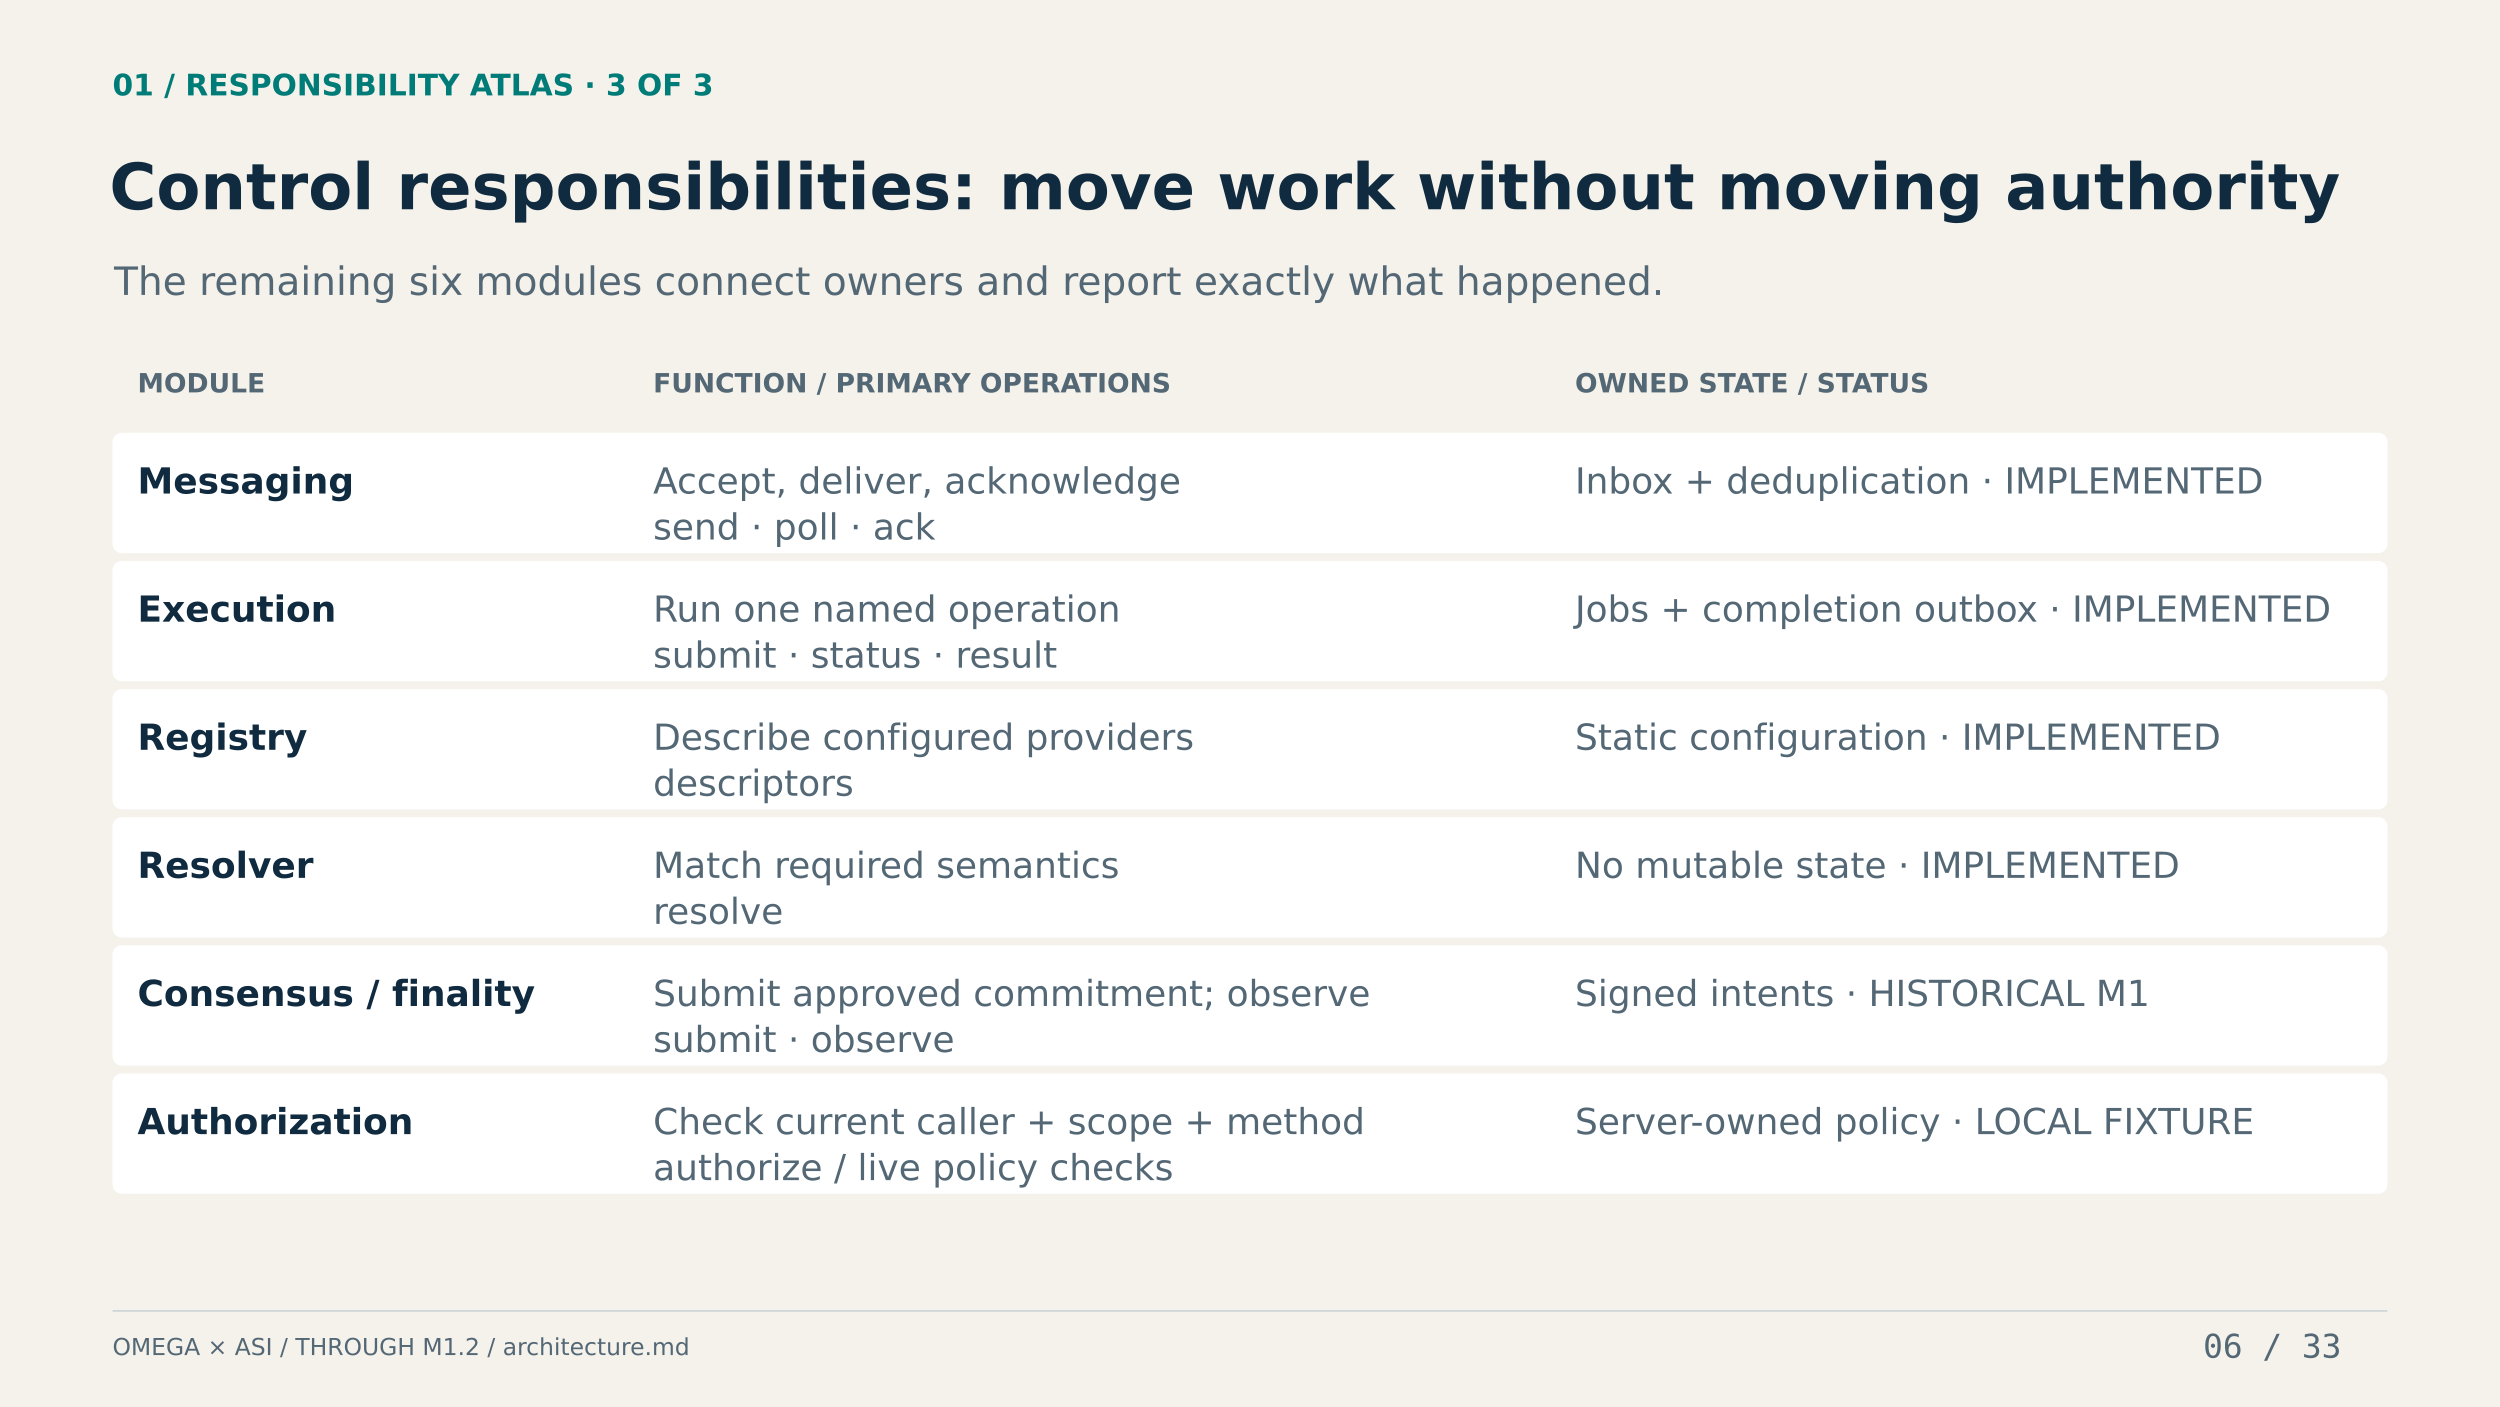
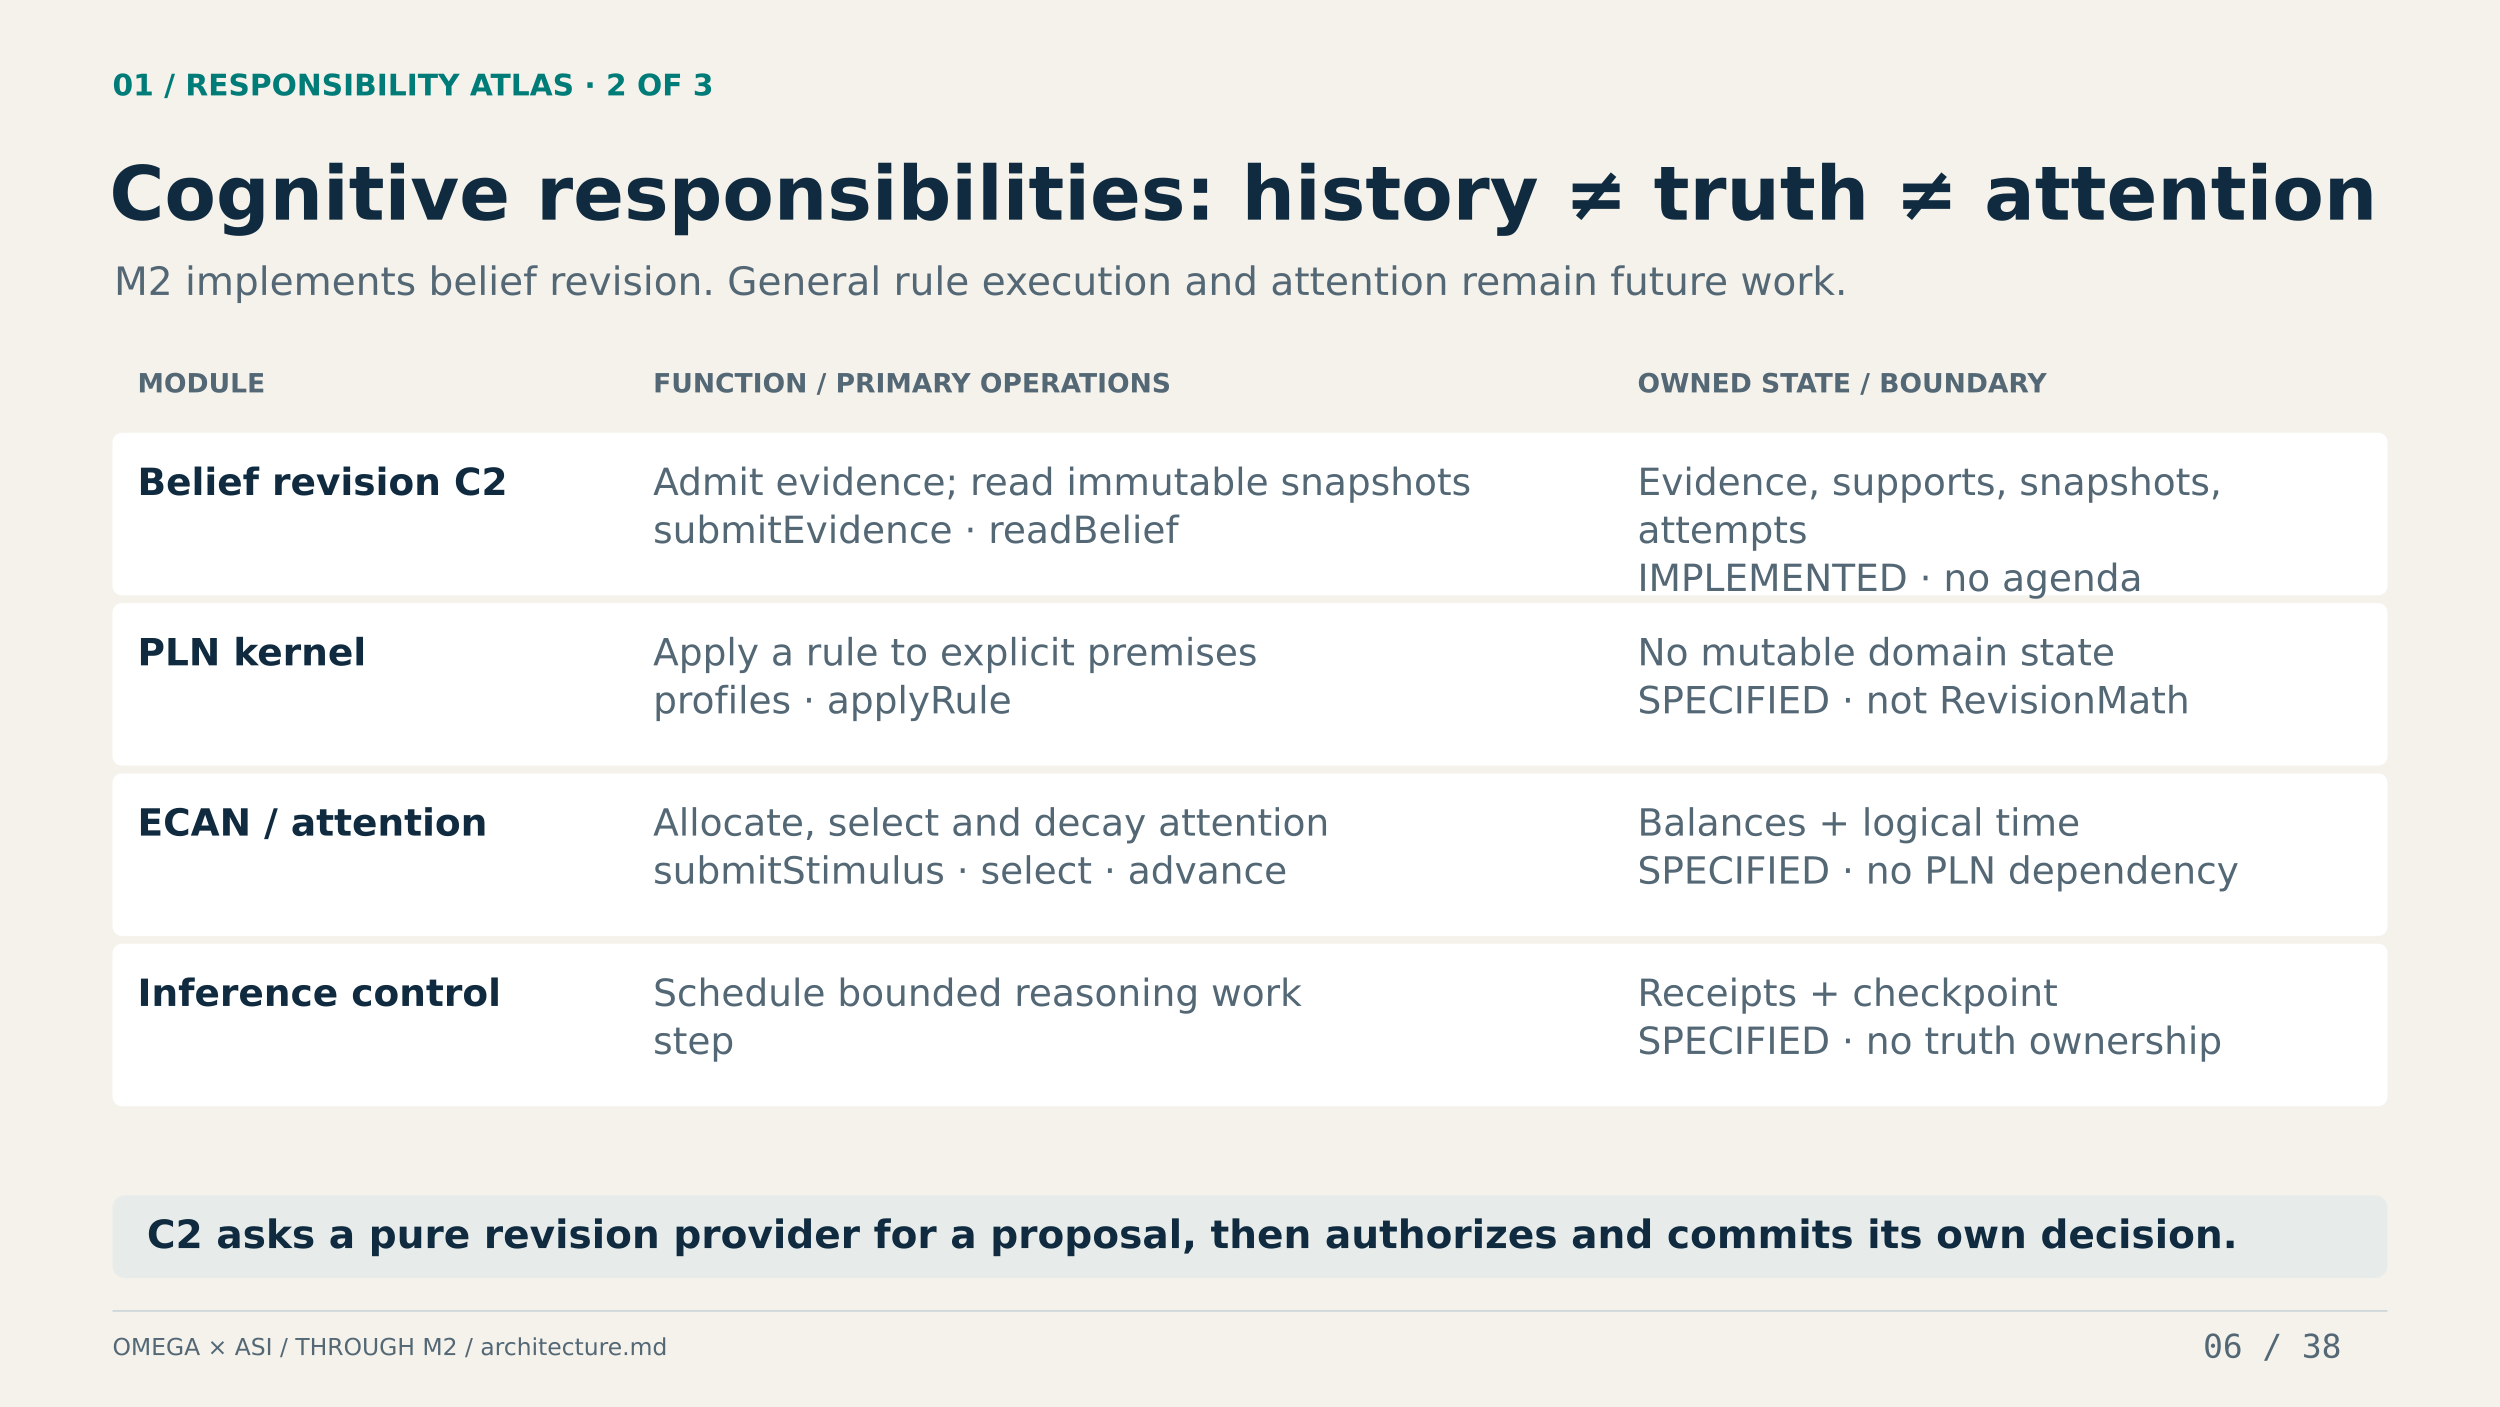
<svg xmlns="http://www.w3.org/2000/svg" width="1600" height="900" viewBox="0 0 1600 900" role="img" aria-labelledby="title desc">
  <rect width="1600" height="900" fill="#F4F2EB" />
-   <text x="72" y="61.05" font-family="DejaVu Sans" font-size="19" font-weight="700" fill="#007C78">01 / RESPONSIBILITY ATLAS · 3 OF 3</text>
-   <text x="70" y="133.95" font-family="DejaVu Sans" font-size="41" font-weight="700" fill="#102B3F">Control responsibilities: move work without moving authority</text>
-   <text x="73" y="188.75" font-family="DejaVu Sans" font-size="25" font-weight="400" fill="#536775">The remaining six modules connect owners and report exactly what happened.</text>
+   <text x="72" y="61.05" font-family="DejaVu Sans" font-size="19" font-weight="700" fill="#007C78">01 / RESPONSIBILITY ATLAS · 2 OF 3</text>
+   <text x="70" y="140.6" font-family="DejaVu Sans" font-size="48" font-weight="700" fill="#102B3F">Cognitive responsibilities: history ≠ truth ≠ attention</text>
+   <text x="73" y="188.75" font-family="DejaVu Sans" font-size="25" font-weight="400" fill="#536775">M2 implements belief revision. General rule execution and attention remain future work.</text>
  <text x="88" y="251.15" font-family="DejaVu Sans" font-size="17" font-weight="700" fill="#536775">MODULE</text>
  <text x="418" y="251.15" font-family="DejaVu Sans" font-size="17" font-weight="700" fill="#536775">FUNCTION / PRIMARY OPERATIONS</text>
-   <text x="1008" y="251.15" font-family="DejaVu Sans" font-size="17" font-weight="700" fill="#536775">OWNED STATE / STATUS</text>
-   <rect x="72" y="277" width="1456" height="77" rx="6" fill="#FFFFFF" />
-   <text x="88" y="315.85" font-family="DejaVu Sans" font-size="23" font-weight="700" fill="#102B3F">Messaging</text>
-   <text x="418" y="315.85" font-family="DejaVu Sans" font-size="23" font-weight="400" fill="#536775">Accept, deliver, acknowledge</text>
-   <text x="418" y="345.29" font-family="DejaVu Sans" font-size="23" font-weight="400" fill="#536775">send · poll · ack</text>
-   <text x="1008" y="315.85" font-family="DejaVu Sans" font-size="23" font-weight="400" fill="#536775">Inbox + deduplication · IMPLEMENTED</text>
-   <rect x="72" y="359" width="1456" height="77" rx="6" fill="#FFFFFF" />
-   <text x="88" y="397.85" font-family="DejaVu Sans" font-size="23" font-weight="700" fill="#102B3F">Execution</text>
-   <text x="418" y="397.85" font-family="DejaVu Sans" font-size="23" font-weight="400" fill="#536775">Run one named operation</text>
-   <text x="418" y="427.29" font-family="DejaVu Sans" font-size="23" font-weight="400" fill="#536775">submit · status · result</text>
-   <text x="1008" y="397.85" font-family="DejaVu Sans" font-size="23" font-weight="400" fill="#536775">Jobs + completion outbox · IMPLEMENTED</text>
-   <rect x="72" y="441" width="1456" height="77" rx="6" fill="#FFFFFF" />
-   <text x="88" y="479.85" font-family="DejaVu Sans" font-size="23" font-weight="700" fill="#102B3F">Registry</text>
-   <text x="418" y="479.85" font-family="DejaVu Sans" font-size="23" font-weight="400" fill="#536775">Describe configured providers</text>
-   <text x="418" y="509.29" font-family="DejaVu Sans" font-size="23" font-weight="400" fill="#536775">descriptors</text>
-   <text x="1008" y="479.85" font-family="DejaVu Sans" font-size="23" font-weight="400" fill="#536775">Static configuration · IMPLEMENTED</text>
-   <rect x="72" y="523" width="1456" height="77" rx="6" fill="#FFFFFF" />
-   <text x="88" y="561.85" font-family="DejaVu Sans" font-size="23" font-weight="700" fill="#102B3F">Resolver</text>
-   <text x="418" y="561.85" font-family="DejaVu Sans" font-size="23" font-weight="400" fill="#536775">Match required semantics</text>
-   <text x="418" y="591.29" font-family="DejaVu Sans" font-size="23" font-weight="400" fill="#536775">resolve</text>
-   <text x="1008" y="561.85" font-family="DejaVu Sans" font-size="23" font-weight="400" fill="#536775">No mutable state · IMPLEMENTED</text>
-   <rect x="72" y="605" width="1456" height="77" rx="6" fill="#FFFFFF" />
-   <text x="88" y="643.85" font-family="DejaVu Sans" font-size="23" font-weight="700" fill="#102B3F">Consensus / finality</text>
-   <text x="418" y="643.85" font-family="DejaVu Sans" font-size="23" font-weight="400" fill="#536775">Submit approved commitment; observe</text>
-   <text x="418" y="673.29" font-family="DejaVu Sans" font-size="23" font-weight="400" fill="#536775">submit · observe</text>
-   <text x="1008" y="643.85" font-family="DejaVu Sans" font-size="23" font-weight="400" fill="#536775">Signed intents · HISTORICAL M1</text>
-   <rect x="72" y="687" width="1456" height="77" rx="6" fill="#FFFFFF" />
-   <text x="88" y="725.85" font-family="DejaVu Sans" font-size="23" font-weight="700" fill="#102B3F">Authorization</text>
-   <text x="418" y="725.85" font-family="DejaVu Sans" font-size="23" font-weight="400" fill="#536775">Check current caller + scope + method</text>
-   <text x="418" y="755.29" font-family="DejaVu Sans" font-size="23" font-weight="400" fill="#536775">authorize / live policy checks</text>
-   <text x="1008" y="725.85" font-family="DejaVu Sans" font-size="23" font-weight="400" fill="#536775">Server-owned policy · LOCAL FIXTURE</text>
+   <text x="1048" y="251.15" font-family="DejaVu Sans" font-size="17" font-weight="700" fill="#536775">OWNED STATE / BOUNDARY</text>
+   <rect x="72" y="277" width="1456" height="104" rx="6" fill="#FFFFFF" />
+   <text x="88" y="316.8" font-family="DejaVu Sans" font-size="24" font-weight="700" fill="#102B3F">Belief revision C2</text>
+   <text x="418" y="316.8" font-family="DejaVu Sans" font-size="24" font-weight="400" fill="#536775">Admit evidence; read immutable snapshots</text>
+   <text x="418" y="347.52" font-family="DejaVu Sans" font-size="24" font-weight="400" fill="#536775">submitEvidence · readBelief</text>
+   <text x="1048" y="316.8" font-family="DejaVu Sans" font-size="24" font-weight="400" fill="#536775">Evidence, supports, snapshots,</text>
+   <text x="1048" y="347.52" font-family="DejaVu Sans" font-size="24" font-weight="400" fill="#536775">attempts</text>
+   <text x="1048" y="378.24" font-family="DejaVu Sans" font-size="24" font-weight="400" fill="#536775">IMPLEMENTED · no agenda</text>
+   <rect x="72" y="386" width="1456" height="104" rx="6" fill="#FFFFFF" />
+   <text x="88" y="425.8" font-family="DejaVu Sans" font-size="24" font-weight="700" fill="#102B3F">PLN kernel</text>
+   <text x="418" y="425.8" font-family="DejaVu Sans" font-size="24" font-weight="400" fill="#536775">Apply a rule to explicit premises</text>
+   <text x="418" y="456.52" font-family="DejaVu Sans" font-size="24" font-weight="400" fill="#536775">profiles · applyRule</text>
+   <text x="1048" y="425.8" font-family="DejaVu Sans" font-size="24" font-weight="400" fill="#536775">No mutable domain state</text>
+   <text x="1048" y="456.52" font-family="DejaVu Sans" font-size="24" font-weight="400" fill="#536775">SPECIFIED · not RevisionMath</text>
+   <rect x="72" y="495" width="1456" height="104" rx="6" fill="#FFFFFF" />
+   <text x="88" y="534.8" font-family="DejaVu Sans" font-size="24" font-weight="700" fill="#102B3F">ECAN / attention</text>
+   <text x="418" y="534.8" font-family="DejaVu Sans" font-size="24" font-weight="400" fill="#536775">Allocate, select and decay attention</text>
+   <text x="418" y="565.52" font-family="DejaVu Sans" font-size="24" font-weight="400" fill="#536775">submitStimulus · select · advance</text>
+   <text x="1048" y="534.8" font-family="DejaVu Sans" font-size="24" font-weight="400" fill="#536775">Balances + logical time</text>
+   <text x="1048" y="565.52" font-family="DejaVu Sans" font-size="24" font-weight="400" fill="#536775">SPECIFIED · no PLN dependency</text>
+   <rect x="72" y="604" width="1456" height="104" rx="6" fill="#FFFFFF" />
+   <text x="88" y="643.8" font-family="DejaVu Sans" font-size="24" font-weight="700" fill="#102B3F">Inference control</text>
+   <text x="418" y="643.8" font-family="DejaVu Sans" font-size="24" font-weight="400" fill="#536775">Schedule bounded reasoning work</text>
+   <text x="418" y="674.52" font-family="DejaVu Sans" font-size="24" font-weight="400" fill="#536775">step</text>
+   <text x="1048" y="643.8" font-family="DejaVu Sans" font-size="24" font-weight="400" fill="#536775">Receipts + checkpoint</text>
+   <text x="1048" y="674.52" font-family="DejaVu Sans" font-size="24" font-weight="400" fill="#536775">SPECIFIED · no truth ownership</text>
+   <rect x="72" y="765" width="1456" height="53" rx="8" fill="#E7ECEB" />
+   <text x="94" y="798.75" font-family="DejaVu Sans" font-size="25" font-weight="700" fill="#102B3F">C2 asks a pure revision provider for a proposal, then authorizes and commits its own decision.</text>
  <line x1="72" y1="839" x2="1528" y2="839" stroke="#C9D2D4" stroke-width="1" />
-   <text x="72" y="867.25" font-family="DejaVu Sans" font-size="15" font-weight="400" fill="#536775">OMEGA × ASI / THROUGH M1.2 / architecture.md</text>
-   <text x="1410" y="868.95" font-family="DejaVu Sans Mono" font-size="21" font-weight="400" fill="#536775">06 / 33</text>
+   <text x="72" y="867.25" font-family="DejaVu Sans" font-size="15" font-weight="400" fill="#536775">OMEGA × ASI / THROUGH M2 / architecture.md</text>
+   <text x="1410" y="868.95" font-family="DejaVu Sans Mono" font-size="21" font-weight="400" fill="#536775">06 / 38</text>
</svg>
